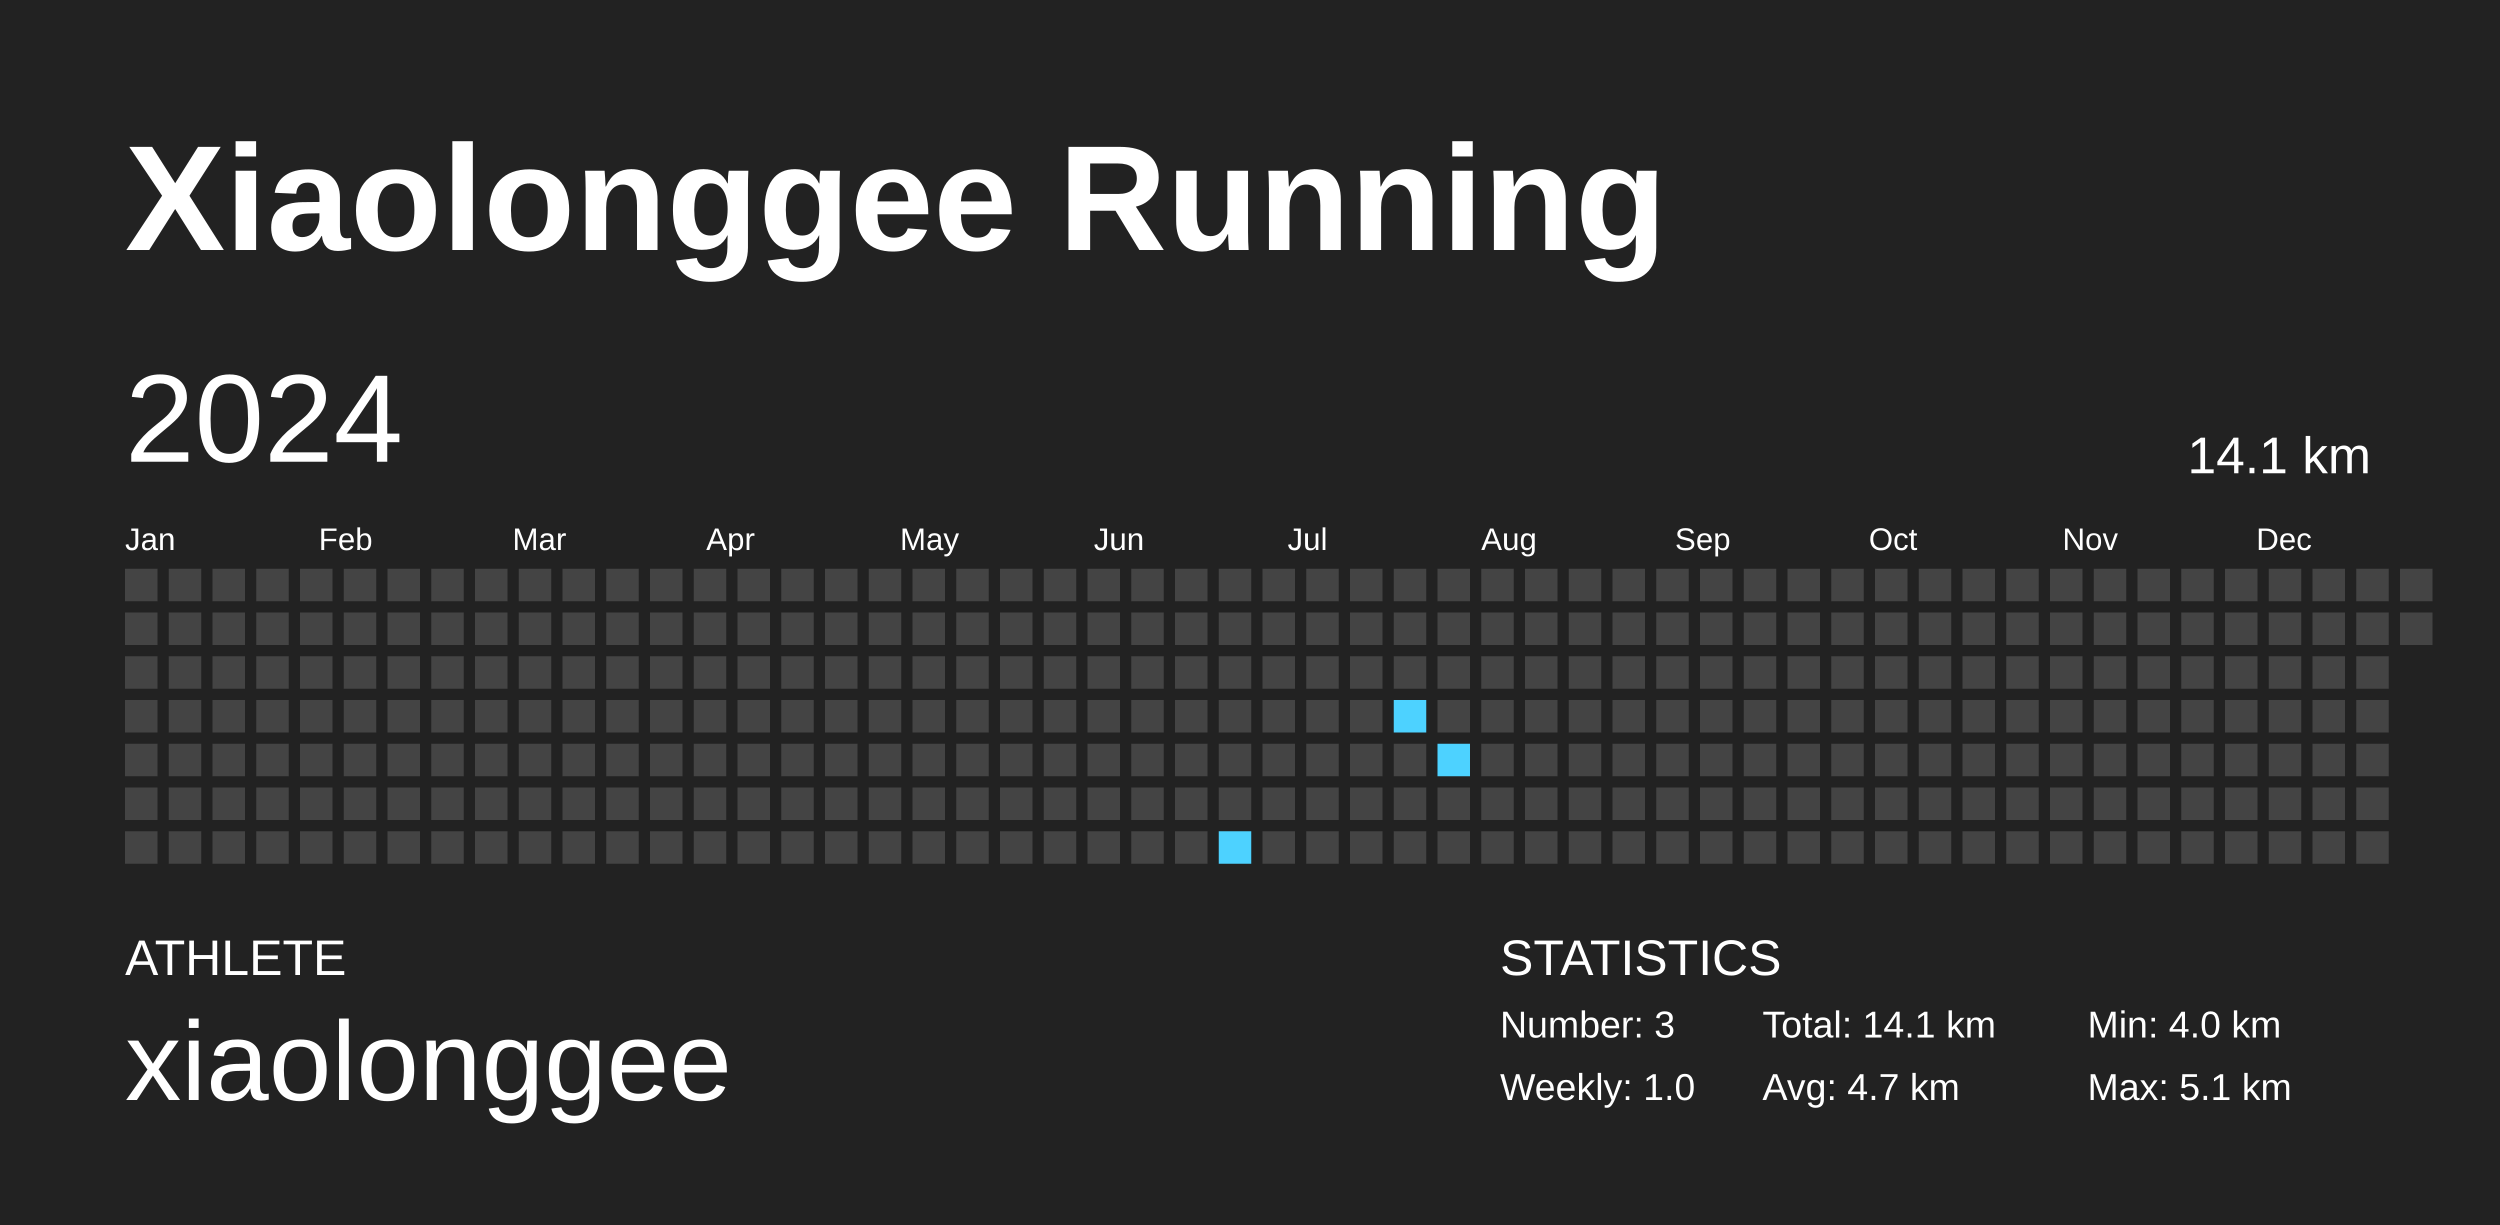
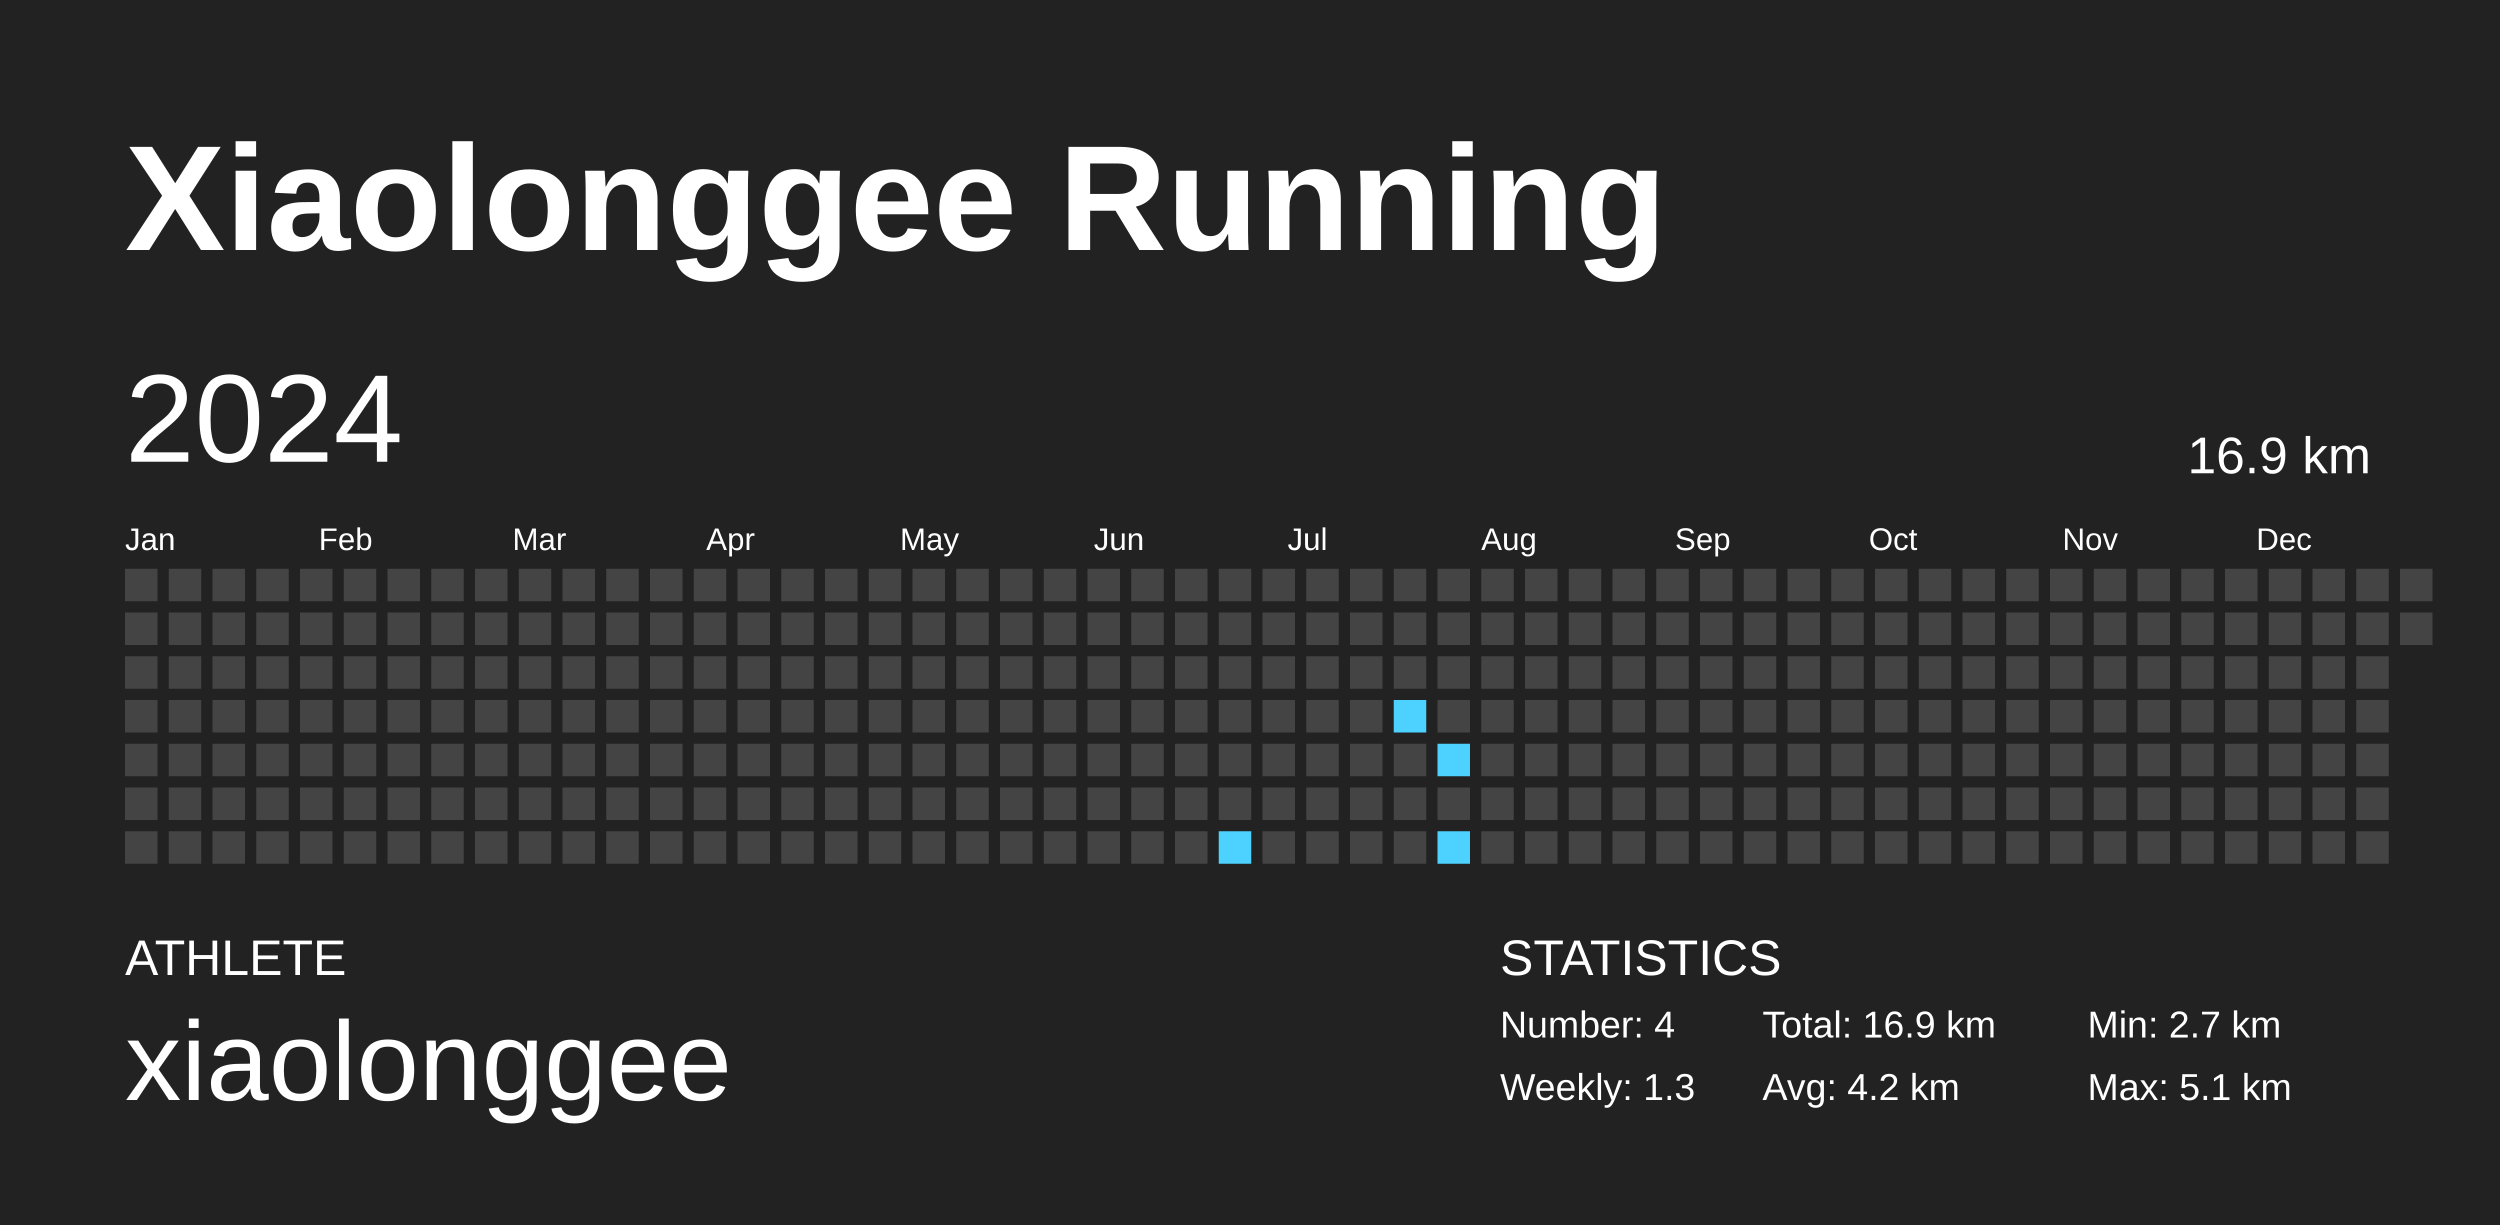
<svg xmlns="http://www.w3.org/2000/svg" baseProfile="full" height="98mm" version="1.1" viewBox="0,0,200,98" width="200mm">
  <defs />
  <rect fill="#222222" height="98" width="200" x="0" y="0" />
  <text fill="#FFFFFF" style="font-size:12px; font-family:Arial; font-weight:bold;" x="10" y="20">Xiaolonggee Running</text>
  <text fill="#FFFFFF" style="font-size:4px; font-family:Arial" x="10" y="78">ATHLETE</text>
  <text fill="#FFFFFF" style="font-size:9px; font-family:Arial" x="10" y="88">xiaolonggee</text>
  <text fill="#FFFFFF" style="font-size:4px; font-family:Arial" x="120" y="78">STATISTICS</text>
-   <text fill="#FFFFFF" style="font-size:3px; font-family:Arial" x="120" y="83">Number: 3</text>
-   <text fill="#FFFFFF" style="font-size:3px; font-family:Arial" x="120" y="88">Weekly: 1.0</text>
-   <text fill="#FFFFFF" style="font-size:3px; font-family:Arial" x="141" y="83">Total: 14.1 km</text>
-   <text fill="#FFFFFF" style="font-size:3px; font-family:Arial" x="141" y="88">Avg: 4.7 km</text>
-   <text fill="#FFFFFF" style="font-size:3px; font-family:Arial" x="167" y="83">Min: 4.0 km</text>
+   <text fill="#FFFFFF" style="font-size:3px; font-family:Arial" x="120" y="83">Number: 4</text>
+   <text fill="#FFFFFF" style="font-size:3px; font-family:Arial" x="120" y="88">Weekly: 1.3</text>
+   <text fill="#FFFFFF" style="font-size:3px; font-family:Arial" x="141" y="83">Total: 16.9 km</text>
+   <text fill="#FFFFFF" style="font-size:3px; font-family:Arial" x="141" y="88">Avg: 4.2 km</text>
+   <text fill="#FFFFFF" style="font-size:3px; font-family:Arial" x="167" y="83">Min: 2.7 km</text>
  <text fill="#FFFFFF" style="font-size:3px; font-family:Arial" x="167" y="88">Max: 5.1 km</text>
  <text dominant-baseline="hanging" fill="#FFFFFF" style="font-size:10.0px; font-family:Arial;" x="10" y="30">2024</text>
-   <text dominant-baseline="hanging" fill="#FFFFFF" style="font-size:4.125px; font-family:Arial;" x="175" y="35">14.1 km</text>
+   <text dominant-baseline="hanging" fill="#FFFFFF" style="font-size:4.125px; font-family:Arial;" x="175" y="35">16.9 km</text>
  <text fill="#FFFFFF" style="font-size:2.5px; font-family:Arial" x="10.0" y="44">Jan</text>
  <text fill="#FFFFFF" style="font-size:2.5px; font-family:Arial" x="25.5" y="44">Feb</text>
  <text fill="#FFFFFF" style="font-size:2.5px; font-family:Arial" x="41.0" y="44">Mar</text>
  <text fill="#FFFFFF" style="font-size:2.5px; font-family:Arial" x="56.5" y="44">Apr</text>
  <text fill="#FFFFFF" style="font-size:2.5px; font-family:Arial" x="72.0" y="44">May</text>
  <text fill="#FFFFFF" style="font-size:2.5px; font-family:Arial" x="87.5" y="44">Jun</text>
  <text fill="#FFFFFF" style="font-size:2.5px; font-family:Arial" x="103.0" y="44">Jul</text>
  <text fill="#FFFFFF" style="font-size:2.5px; font-family:Arial" x="118.5" y="44">Aug</text>
  <text fill="#FFFFFF" style="font-size:2.5px; font-family:Arial" x="134.0" y="44">Sep</text>
  <text fill="#FFFFFF" style="font-size:2.5px; font-family:Arial" x="149.5" y="44">Oct</text>
  <text fill="#FFFFFF" style="font-size:2.5px; font-family:Arial" x="165.0" y="44">Nov</text>
  <text fill="#FFFFFF" style="font-size:2.5px; font-family:Arial" x="180.5" y="44">Dec</text>
  <rect fill="#444444" height="2.6" width="2.6" x="10.0" y="45.5" />
  <rect fill="#444444" height="2.6" width="2.6" x="10.0" y="49.0" />
  <rect fill="#444444" height="2.6" width="2.6" x="10.0" y="52.5" />
  <rect fill="#444444" height="2.6" width="2.6" x="10.0" y="56.0" />
  <rect fill="#444444" height="2.6" width="2.6" x="10.0" y="59.5" />
  <rect fill="#444444" height="2.6" width="2.6" x="10.0" y="63.0" />
  <rect fill="#444444" height="2.6" width="2.6" x="10.0" y="66.5" />
  <rect fill="#444444" height="2.6" width="2.6" x="13.5" y="45.5" />
  <rect fill="#444444" height="2.6" width="2.6" x="13.5" y="49.0" />
  <rect fill="#444444" height="2.6" width="2.6" x="13.5" y="52.5" />
  <rect fill="#444444" height="2.6" width="2.6" x="13.5" y="56.0" />
  <rect fill="#444444" height="2.6" width="2.6" x="13.5" y="59.5" />
  <rect fill="#444444" height="2.6" width="2.6" x="13.5" y="63.0" />
  <rect fill="#444444" height="2.6" width="2.6" x="13.5" y="66.5" />
  <rect fill="#444444" height="2.6" width="2.6" x="17.0" y="45.5" />
  <rect fill="#444444" height="2.6" width="2.6" x="17.0" y="49.0" />
  <rect fill="#444444" height="2.6" width="2.6" x="17.0" y="52.5" />
  <rect fill="#444444" height="2.6" width="2.6" x="17.0" y="56.0" />
  <rect fill="#444444" height="2.6" width="2.6" x="17.0" y="59.5" />
  <rect fill="#444444" height="2.6" width="2.6" x="17.0" y="63.0" />
  <rect fill="#444444" height="2.6" width="2.6" x="17.0" y="66.5" />
  <rect fill="#444444" height="2.6" width="2.6" x="20.5" y="45.5" />
  <rect fill="#444444" height="2.6" width="2.6" x="20.5" y="49.0" />
  <rect fill="#444444" height="2.6" width="2.6" x="20.5" y="52.5" />
  <rect fill="#444444" height="2.6" width="2.6" x="20.5" y="56.0" />
  <rect fill="#444444" height="2.6" width="2.6" x="20.5" y="59.5" />
  <rect fill="#444444" height="2.6" width="2.6" x="20.5" y="63.0" />
  <rect fill="#444444" height="2.6" width="2.6" x="20.5" y="66.5" />
  <rect fill="#444444" height="2.6" width="2.6" x="24.0" y="45.5" />
  <rect fill="#444444" height="2.6" width="2.6" x="24.0" y="49.0" />
  <rect fill="#444444" height="2.6" width="2.6" x="24.0" y="52.5" />
  <rect fill="#444444" height="2.6" width="2.6" x="24.0" y="56.0" />
  <rect fill="#444444" height="2.6" width="2.6" x="24.0" y="59.5" />
  <rect fill="#444444" height="2.6" width="2.6" x="24.0" y="63.0" />
  <rect fill="#444444" height="2.6" width="2.6" x="24.0" y="66.5" />
  <rect fill="#444444" height="2.6" width="2.6" x="27.5" y="45.5" />
  <rect fill="#444444" height="2.6" width="2.6" x="27.5" y="49.0" />
  <rect fill="#444444" height="2.6" width="2.6" x="27.5" y="52.5" />
  <rect fill="#444444" height="2.6" width="2.6" x="27.5" y="56.0" />
  <rect fill="#444444" height="2.6" width="2.6" x="27.5" y="59.5" />
  <rect fill="#444444" height="2.6" width="2.6" x="27.5" y="63.0" />
  <rect fill="#444444" height="2.6" width="2.6" x="27.5" y="66.5" />
  <rect fill="#444444" height="2.6" width="2.6" x="31.0" y="45.5" />
  <rect fill="#444444" height="2.6" width="2.6" x="31.0" y="49.0" />
  <rect fill="#444444" height="2.6" width="2.6" x="31.0" y="52.5" />
  <rect fill="#444444" height="2.6" width="2.6" x="31.0" y="56.0" />
  <rect fill="#444444" height="2.6" width="2.6" x="31.0" y="59.5" />
  <rect fill="#444444" height="2.6" width="2.6" x="31.0" y="63.0" />
  <rect fill="#444444" height="2.6" width="2.6" x="31.0" y="66.5" />
  <rect fill="#444444" height="2.6" width="2.6" x="34.5" y="45.5" />
  <rect fill="#444444" height="2.6" width="2.6" x="34.5" y="49.0" />
  <rect fill="#444444" height="2.6" width="2.6" x="34.5" y="52.5" />
  <rect fill="#444444" height="2.6" width="2.6" x="34.5" y="56.0" />
  <rect fill="#444444" height="2.6" width="2.6" x="34.5" y="59.5" />
  <rect fill="#444444" height="2.6" width="2.6" x="34.5" y="63.0" />
  <rect fill="#444444" height="2.6" width="2.6" x="34.5" y="66.5" />
  <rect fill="#444444" height="2.6" width="2.6" x="38.0" y="45.5" />
  <rect fill="#444444" height="2.6" width="2.6" x="38.0" y="49.0" />
  <rect fill="#444444" height="2.6" width="2.6" x="38.0" y="52.5" />
  <rect fill="#444444" height="2.6" width="2.6" x="38.0" y="56.0" />
  <rect fill="#444444" height="2.6" width="2.6" x="38.0" y="59.5" />
  <rect fill="#444444" height="2.6" width="2.6" x="38.0" y="63.0" />
  <rect fill="#444444" height="2.6" width="2.6" x="38.0" y="66.5" />
  <rect fill="#444444" height="2.6" width="2.6" x="41.5" y="45.5" />
  <rect fill="#444444" height="2.6" width="2.6" x="41.5" y="49.0" />
  <rect fill="#444444" height="2.6" width="2.6" x="41.5" y="52.5" />
  <rect fill="#444444" height="2.6" width="2.6" x="41.5" y="56.0" />
  <rect fill="#444444" height="2.6" width="2.6" x="41.5" y="59.5" />
  <rect fill="#444444" height="2.6" width="2.6" x="41.5" y="63.0" />
  <rect fill="#444444" height="2.6" width="2.6" x="41.5" y="66.5" />
  <rect fill="#444444" height="2.6" width="2.6" x="45.0" y="45.5" />
  <rect fill="#444444" height="2.6" width="2.6" x="45.0" y="49.0" />
  <rect fill="#444444" height="2.6" width="2.6" x="45.0" y="52.5" />
  <rect fill="#444444" height="2.6" width="2.6" x="45.0" y="56.0" />
  <rect fill="#444444" height="2.6" width="2.6" x="45.0" y="59.5" />
  <rect fill="#444444" height="2.6" width="2.6" x="45.0" y="63.0" />
  <rect fill="#444444" height="2.6" width="2.6" x="45.0" y="66.5" />
  <rect fill="#444444" height="2.6" width="2.6" x="48.5" y="45.5" />
  <rect fill="#444444" height="2.6" width="2.6" x="48.5" y="49.0" />
  <rect fill="#444444" height="2.6" width="2.6" x="48.5" y="52.5" />
  <rect fill="#444444" height="2.6" width="2.6" x="48.5" y="56.0" />
  <rect fill="#444444" height="2.6" width="2.6" x="48.5" y="59.5" />
  <rect fill="#444444" height="2.6" width="2.6" x="48.5" y="63.0" />
  <rect fill="#444444" height="2.6" width="2.6" x="48.5" y="66.5" />
  <rect fill="#444444" height="2.6" width="2.6" x="52.0" y="45.5" />
  <rect fill="#444444" height="2.6" width="2.6" x="52.0" y="49.0" />
  <rect fill="#444444" height="2.6" width="2.6" x="52.0" y="52.5" />
  <rect fill="#444444" height="2.6" width="2.6" x="52.0" y="56.0" />
  <rect fill="#444444" height="2.6" width="2.6" x="52.0" y="59.5" />
  <rect fill="#444444" height="2.6" width="2.6" x="52.0" y="63.0" />
  <rect fill="#444444" height="2.6" width="2.6" x="52.0" y="66.5" />
  <rect fill="#444444" height="2.6" width="2.6" x="55.5" y="45.5" />
  <rect fill="#444444" height="2.6" width="2.6" x="55.5" y="49.0" />
  <rect fill="#444444" height="2.6" width="2.6" x="55.5" y="52.5" />
  <rect fill="#444444" height="2.6" width="2.6" x="55.5" y="56.0" />
  <rect fill="#444444" height="2.6" width="2.6" x="55.5" y="59.5" />
  <rect fill="#444444" height="2.6" width="2.6" x="55.5" y="63.0" />
  <rect fill="#444444" height="2.6" width="2.6" x="55.5" y="66.5" />
  <rect fill="#444444" height="2.6" width="2.6" x="59.0" y="45.5" />
  <rect fill="#444444" height="2.6" width="2.6" x="59.0" y="49.0" />
  <rect fill="#444444" height="2.6" width="2.6" x="59.0" y="52.5" />
  <rect fill="#444444" height="2.6" width="2.6" x="59.0" y="56.0" />
  <rect fill="#444444" height="2.6" width="2.6" x="59.0" y="59.5" />
  <rect fill="#444444" height="2.6" width="2.6" x="59.0" y="63.0" />
  <rect fill="#444444" height="2.6" width="2.6" x="59.0" y="66.5" />
  <rect fill="#444444" height="2.6" width="2.6" x="62.5" y="45.5" />
  <rect fill="#444444" height="2.6" width="2.6" x="62.5" y="49.0" />
  <rect fill="#444444" height="2.6" width="2.6" x="62.5" y="52.5" />
  <rect fill="#444444" height="2.6" width="2.6" x="62.5" y="56.0" />
  <rect fill="#444444" height="2.6" width="2.6" x="62.5" y="59.5" />
  <rect fill="#444444" height="2.6" width="2.6" x="62.5" y="63.0" />
  <rect fill="#444444" height="2.6" width="2.6" x="62.5" y="66.5" />
  <rect fill="#444444" height="2.6" width="2.6" x="66.0" y="45.5" />
  <rect fill="#444444" height="2.6" width="2.6" x="66.0" y="49.0" />
  <rect fill="#444444" height="2.6" width="2.6" x="66.0" y="52.5" />
  <rect fill="#444444" height="2.6" width="2.6" x="66.0" y="56.0" />
  <rect fill="#444444" height="2.6" width="2.6" x="66.0" y="59.5" />
  <rect fill="#444444" height="2.6" width="2.6" x="66.0" y="63.0" />
  <rect fill="#444444" height="2.6" width="2.6" x="66.0" y="66.5" />
  <rect fill="#444444" height="2.6" width="2.6" x="69.5" y="45.5" />
  <rect fill="#444444" height="2.6" width="2.6" x="69.5" y="49.0" />
  <rect fill="#444444" height="2.6" width="2.6" x="69.5" y="52.5" />
  <rect fill="#444444" height="2.6" width="2.6" x="69.5" y="56.0" />
  <rect fill="#444444" height="2.6" width="2.6" x="69.5" y="59.5" />
  <rect fill="#444444" height="2.6" width="2.6" x="69.5" y="63.0" />
  <rect fill="#444444" height="2.6" width="2.6" x="69.5" y="66.5" />
  <rect fill="#444444" height="2.6" width="2.6" x="73.0" y="45.5" />
  <rect fill="#444444" height="2.6" width="2.6" x="73.0" y="49.0" />
  <rect fill="#444444" height="2.6" width="2.6" x="73.0" y="52.5" />
  <rect fill="#444444" height="2.6" width="2.6" x="73.0" y="56.0" />
  <rect fill="#444444" height="2.6" width="2.6" x="73.0" y="59.5" />
  <rect fill="#444444" height="2.6" width="2.6" x="73.0" y="63.0" />
  <rect fill="#444444" height="2.6" width="2.6" x="73.0" y="66.5" />
  <rect fill="#444444" height="2.6" width="2.6" x="76.5" y="45.5" />
  <rect fill="#444444" height="2.6" width="2.6" x="76.5" y="49.0" />
  <rect fill="#444444" height="2.6" width="2.6" x="76.5" y="52.5" />
  <rect fill="#444444" height="2.6" width="2.6" x="76.5" y="56.0" />
  <rect fill="#444444" height="2.6" width="2.6" x="76.5" y="59.5" />
  <rect fill="#444444" height="2.6" width="2.6" x="76.5" y="63.0" />
  <rect fill="#444444" height="2.6" width="2.6" x="76.5" y="66.5" />
  <rect fill="#444444" height="2.6" width="2.6" x="80.0" y="45.5" />
  <rect fill="#444444" height="2.6" width="2.6" x="80.0" y="49.0" />
  <rect fill="#444444" height="2.6" width="2.6" x="80.0" y="52.5" />
  <rect fill="#444444" height="2.6" width="2.6" x="80.0" y="56.0" />
  <rect fill="#444444" height="2.6" width="2.6" x="80.0" y="59.5" />
  <rect fill="#444444" height="2.6" width="2.6" x="80.0" y="63.0" />
  <rect fill="#444444" height="2.6" width="2.6" x="80.0" y="66.5" />
  <rect fill="#444444" height="2.6" width="2.6" x="83.5" y="45.5" />
  <rect fill="#444444" height="2.6" width="2.6" x="83.5" y="49.0" />
  <rect fill="#444444" height="2.6" width="2.6" x="83.5" y="52.5" />
  <rect fill="#444444" height="2.6" width="2.6" x="83.5" y="56.0" />
  <rect fill="#444444" height="2.6" width="2.6" x="83.5" y="59.5" />
  <rect fill="#444444" height="2.6" width="2.6" x="83.5" y="63.0" />
  <rect fill="#444444" height="2.6" width="2.6" x="83.5" y="66.5" />
  <rect fill="#444444" height="2.6" width="2.6" x="87.0" y="45.5" />
  <rect fill="#444444" height="2.6" width="2.6" x="87.0" y="49.0" />
  <rect fill="#444444" height="2.6" width="2.6" x="87.0" y="52.5" />
  <rect fill="#444444" height="2.6" width="2.6" x="87.0" y="56.0" />
  <rect fill="#444444" height="2.6" width="2.6" x="87.0" y="59.5" />
  <rect fill="#444444" height="2.6" width="2.6" x="87.0" y="63.0" />
  <rect fill="#444444" height="2.6" width="2.6" x="87.0" y="66.5" />
  <rect fill="#444444" height="2.6" width="2.6" x="90.5" y="45.5" />
  <rect fill="#444444" height="2.6" width="2.6" x="90.5" y="49.0" />
  <rect fill="#444444" height="2.6" width="2.6" x="90.5" y="52.5" />
  <rect fill="#444444" height="2.6" width="2.6" x="90.5" y="56.0" />
  <rect fill="#444444" height="2.6" width="2.6" x="90.5" y="59.5" />
  <rect fill="#444444" height="2.6" width="2.6" x="90.5" y="63.0" />
  <rect fill="#444444" height="2.6" width="2.6" x="90.5" y="66.5" />
  <rect fill="#444444" height="2.6" width="2.6" x="94.0" y="45.5" />
  <rect fill="#444444" height="2.6" width="2.6" x="94.0" y="49.0" />
  <rect fill="#444444" height="2.6" width="2.6" x="94.0" y="52.5" />
  <rect fill="#444444" height="2.6" width="2.6" x="94.0" y="56.0" />
  <rect fill="#444444" height="2.6" width="2.6" x="94.0" y="59.5" />
  <rect fill="#444444" height="2.6" width="2.6" x="94.0" y="63.0" />
  <rect fill="#444444" height="2.6" width="2.6" x="94.0" y="66.5" />
  <rect fill="#444444" height="2.6" width="2.6" x="97.5" y="45.5" />
  <rect fill="#444444" height="2.6" width="2.6" x="97.5" y="49.0" />
  <rect fill="#444444" height="2.6" width="2.6" x="97.5" y="52.5" />
  <rect fill="#444444" height="2.6" width="2.6" x="97.5" y="56.0" />
  <rect fill="#444444" height="2.6" width="2.6" x="97.5" y="59.5" />
  <rect fill="#444444" height="2.6" width="2.6" x="97.5" y="63.0" />
  <rect fill="#4dd2ff" height="2.6" width="2.6" x="97.5" y="66.5" />
  <rect fill="#444444" height="2.6" width="2.6" x="101.0" y="45.5" />
  <rect fill="#444444" height="2.6" width="2.6" x="101.0" y="49.0" />
  <rect fill="#444444" height="2.6" width="2.6" x="101.0" y="52.5" />
  <rect fill="#444444" height="2.6" width="2.6" x="101.0" y="56.0" />
  <rect fill="#444444" height="2.6" width="2.6" x="101.0" y="59.5" />
  <rect fill="#444444" height="2.6" width="2.6" x="101.0" y="63.0" />
  <rect fill="#444444" height="2.6" width="2.6" x="101.0" y="66.5" />
  <rect fill="#444444" height="2.6" width="2.6" x="104.5" y="45.5" />
  <rect fill="#444444" height="2.6" width="2.6" x="104.5" y="49.0" />
  <rect fill="#444444" height="2.6" width="2.6" x="104.5" y="52.5" />
  <rect fill="#444444" height="2.6" width="2.6" x="104.5" y="56.0" />
  <rect fill="#444444" height="2.6" width="2.6" x="104.5" y="59.5" />
  <rect fill="#444444" height="2.6" width="2.6" x="104.5" y="63.0" />
  <rect fill="#444444" height="2.6" width="2.6" x="104.5" y="66.5" />
  <rect fill="#444444" height="2.6" width="2.6" x="108.0" y="45.5" />
  <rect fill="#444444" height="2.6" width="2.6" x="108.0" y="49.0" />
  <rect fill="#444444" height="2.6" width="2.6" x="108.0" y="52.5" />
  <rect fill="#444444" height="2.6" width="2.6" x="108.0" y="56.0" />
  <rect fill="#444444" height="2.6" width="2.6" x="108.0" y="59.5" />
  <rect fill="#444444" height="2.6" width="2.6" x="108.0" y="63.0" />
  <rect fill="#444444" height="2.6" width="2.6" x="108.0" y="66.5" />
  <rect fill="#444444" height="2.6" width="2.6" x="111.5" y="45.5" />
  <rect fill="#444444" height="2.6" width="2.6" x="111.5" y="49.0" />
  <rect fill="#444444" height="2.6" width="2.6" x="111.5" y="52.5" />
  <rect fill="#4dd2ff" height="2.6" width="2.6" x="111.5" y="56.0" />
  <rect fill="#444444" height="2.6" width="2.6" x="111.5" y="59.5" />
  <rect fill="#444444" height="2.6" width="2.6" x="111.5" y="63.0" />
  <rect fill="#444444" height="2.6" width="2.6" x="111.5" y="66.5" />
  <rect fill="#444444" height="2.6" width="2.6" x="115.0" y="45.5" />
  <rect fill="#444444" height="2.6" width="2.6" x="115.0" y="49.0" />
  <rect fill="#444444" height="2.6" width="2.6" x="115.0" y="52.5" />
  <rect fill="#444444" height="2.6" width="2.6" x="115.0" y="56.0" />
  <rect fill="#4dd2ff" height="2.6" width="2.6" x="115.0" y="59.5" />
  <rect fill="#444444" height="2.6" width="2.6" x="115.0" y="63.0" />
-   <rect fill="#444444" height="2.6" width="2.6" x="115.0" y="66.5" />
+   <rect fill="#4dd2ff" height="2.6" width="2.6" x="115.0" y="66.5" />
  <rect fill="#444444" height="2.6" width="2.6" x="118.5" y="45.5" />
  <rect fill="#444444" height="2.6" width="2.6" x="118.5" y="49.0" />
  <rect fill="#444444" height="2.6" width="2.6" x="118.5" y="52.5" />
  <rect fill="#444444" height="2.6" width="2.6" x="118.5" y="56.0" />
  <rect fill="#444444" height="2.6" width="2.6" x="118.5" y="59.5" />
  <rect fill="#444444" height="2.6" width="2.6" x="118.5" y="63.0" />
  <rect fill="#444444" height="2.6" width="2.6" x="118.5" y="66.5" />
  <rect fill="#444444" height="2.6" width="2.6" x="122.0" y="45.5" />
  <rect fill="#444444" height="2.6" width="2.6" x="122.0" y="49.0" />
  <rect fill="#444444" height="2.6" width="2.6" x="122.0" y="52.5" />
  <rect fill="#444444" height="2.6" width="2.6" x="122.0" y="56.0" />
  <rect fill="#444444" height="2.6" width="2.6" x="122.0" y="59.5" />
  <rect fill="#444444" height="2.6" width="2.6" x="122.0" y="63.0" />
  <rect fill="#444444" height="2.6" width="2.6" x="122.0" y="66.5" />
  <rect fill="#444444" height="2.6" width="2.6" x="125.5" y="45.5" />
  <rect fill="#444444" height="2.6" width="2.6" x="125.5" y="49.0" />
  <rect fill="#444444" height="2.6" width="2.6" x="125.5" y="52.5" />
  <rect fill="#444444" height="2.6" width="2.6" x="125.5" y="56.0" />
  <rect fill="#444444" height="2.6" width="2.6" x="125.5" y="59.5" />
  <rect fill="#444444" height="2.6" width="2.6" x="125.5" y="63.0" />
  <rect fill="#444444" height="2.6" width="2.6" x="125.5" y="66.5" />
  <rect fill="#444444" height="2.6" width="2.6" x="129.0" y="45.5" />
  <rect fill="#444444" height="2.6" width="2.6" x="129.0" y="49.0" />
  <rect fill="#444444" height="2.6" width="2.6" x="129.0" y="52.5" />
  <rect fill="#444444" height="2.6" width="2.6" x="129.0" y="56.0" />
  <rect fill="#444444" height="2.6" width="2.6" x="129.0" y="59.5" />
  <rect fill="#444444" height="2.6" width="2.6" x="129.0" y="63.0" />
  <rect fill="#444444" height="2.6" width="2.6" x="129.0" y="66.5" />
  <rect fill="#444444" height="2.6" width="2.6" x="132.5" y="45.5" />
  <rect fill="#444444" height="2.6" width="2.6" x="132.5" y="49.0" />
  <rect fill="#444444" height="2.6" width="2.6" x="132.5" y="52.5" />
  <rect fill="#444444" height="2.6" width="2.6" x="132.5" y="56.0" />
  <rect fill="#444444" height="2.6" width="2.6" x="132.5" y="59.5" />
  <rect fill="#444444" height="2.6" width="2.6" x="132.5" y="63.0" />
  <rect fill="#444444" height="2.6" width="2.6" x="132.5" y="66.5" />
  <rect fill="#444444" height="2.6" width="2.6" x="136.0" y="45.5" />
  <rect fill="#444444" height="2.6" width="2.6" x="136.0" y="49.0" />
  <rect fill="#444444" height="2.6" width="2.6" x="136.0" y="52.5" />
  <rect fill="#444444" height="2.6" width="2.6" x="136.0" y="56.0" />
  <rect fill="#444444" height="2.6" width="2.6" x="136.0" y="59.5" />
  <rect fill="#444444" height="2.6" width="2.6" x="136.0" y="63.0" />
  <rect fill="#444444" height="2.6" width="2.6" x="136.0" y="66.5" />
  <rect fill="#444444" height="2.6" width="2.6" x="139.5" y="45.5" />
  <rect fill="#444444" height="2.6" width="2.6" x="139.5" y="49.0" />
  <rect fill="#444444" height="2.6" width="2.6" x="139.5" y="52.5" />
  <rect fill="#444444" height="2.6" width="2.6" x="139.5" y="56.0" />
  <rect fill="#444444" height="2.6" width="2.6" x="139.5" y="59.5" />
  <rect fill="#444444" height="2.6" width="2.6" x="139.5" y="63.0" />
  <rect fill="#444444" height="2.6" width="2.6" x="139.5" y="66.5" />
  <rect fill="#444444" height="2.6" width="2.6" x="143.0" y="45.5" />
  <rect fill="#444444" height="2.6" width="2.6" x="143.0" y="49.0" />
  <rect fill="#444444" height="2.6" width="2.6" x="143.0" y="52.5" />
  <rect fill="#444444" height="2.6" width="2.6" x="143.0" y="56.0" />
  <rect fill="#444444" height="2.6" width="2.6" x="143.0" y="59.5" />
  <rect fill="#444444" height="2.6" width="2.6" x="143.0" y="63.0" />
  <rect fill="#444444" height="2.6" width="2.6" x="143.0" y="66.5" />
  <rect fill="#444444" height="2.6" width="2.6" x="146.5" y="45.5" />
  <rect fill="#444444" height="2.6" width="2.6" x="146.5" y="49.0" />
  <rect fill="#444444" height="2.6" width="2.6" x="146.5" y="52.5" />
  <rect fill="#444444" height="2.6" width="2.6" x="146.5" y="56.0" />
  <rect fill="#444444" height="2.6" width="2.6" x="146.5" y="59.5" />
  <rect fill="#444444" height="2.6" width="2.6" x="146.5" y="63.0" />
  <rect fill="#444444" height="2.6" width="2.6" x="146.5" y="66.5" />
  <rect fill="#444444" height="2.6" width="2.6" x="150.0" y="45.5" />
  <rect fill="#444444" height="2.6" width="2.6" x="150.0" y="49.0" />
  <rect fill="#444444" height="2.6" width="2.6" x="150.0" y="52.5" />
  <rect fill="#444444" height="2.6" width="2.6" x="150.0" y="56.0" />
  <rect fill="#444444" height="2.6" width="2.6" x="150.0" y="59.5" />
  <rect fill="#444444" height="2.6" width="2.6" x="150.0" y="63.0" />
  <rect fill="#444444" height="2.6" width="2.6" x="150.0" y="66.5" />
  <rect fill="#444444" height="2.6" width="2.6" x="153.5" y="45.5" />
  <rect fill="#444444" height="2.6" width="2.6" x="153.5" y="49.0" />
  <rect fill="#444444" height="2.6" width="2.6" x="153.5" y="52.5" />
  <rect fill="#444444" height="2.6" width="2.6" x="153.5" y="56.0" />
  <rect fill="#444444" height="2.6" width="2.6" x="153.5" y="59.5" />
  <rect fill="#444444" height="2.6" width="2.6" x="153.5" y="63.0" />
  <rect fill="#444444" height="2.6" width="2.6" x="153.5" y="66.5" />
  <rect fill="#444444" height="2.6" width="2.6" x="157.0" y="45.5" />
  <rect fill="#444444" height="2.6" width="2.6" x="157.0" y="49.0" />
  <rect fill="#444444" height="2.6" width="2.6" x="157.0" y="52.5" />
  <rect fill="#444444" height="2.6" width="2.6" x="157.0" y="56.0" />
  <rect fill="#444444" height="2.6" width="2.6" x="157.0" y="59.5" />
  <rect fill="#444444" height="2.6" width="2.6" x="157.0" y="63.0" />
  <rect fill="#444444" height="2.6" width="2.6" x="157.0" y="66.5" />
  <rect fill="#444444" height="2.6" width="2.6" x="160.5" y="45.5" />
  <rect fill="#444444" height="2.6" width="2.6" x="160.5" y="49.0" />
  <rect fill="#444444" height="2.6" width="2.6" x="160.5" y="52.5" />
  <rect fill="#444444" height="2.6" width="2.6" x="160.5" y="56.0" />
  <rect fill="#444444" height="2.6" width="2.6" x="160.5" y="59.5" />
  <rect fill="#444444" height="2.6" width="2.6" x="160.5" y="63.0" />
  <rect fill="#444444" height="2.6" width="2.6" x="160.5" y="66.5" />
  <rect fill="#444444" height="2.6" width="2.6" x="164.0" y="45.5" />
  <rect fill="#444444" height="2.6" width="2.6" x="164.0" y="49.0" />
  <rect fill="#444444" height="2.6" width="2.6" x="164.0" y="52.5" />
  <rect fill="#444444" height="2.6" width="2.6" x="164.0" y="56.0" />
  <rect fill="#444444" height="2.6" width="2.6" x="164.0" y="59.5" />
  <rect fill="#444444" height="2.6" width="2.6" x="164.0" y="63.0" />
  <rect fill="#444444" height="2.6" width="2.6" x="164.0" y="66.5" />
  <rect fill="#444444" height="2.6" width="2.6" x="167.5" y="45.5" />
  <rect fill="#444444" height="2.6" width="2.6" x="167.5" y="49.0" />
  <rect fill="#444444" height="2.6" width="2.6" x="167.5" y="52.5" />
  <rect fill="#444444" height="2.6" width="2.6" x="167.5" y="56.0" />
  <rect fill="#444444" height="2.6" width="2.6" x="167.5" y="59.5" />
  <rect fill="#444444" height="2.6" width="2.6" x="167.5" y="63.0" />
  <rect fill="#444444" height="2.6" width="2.6" x="167.5" y="66.5" />
  <rect fill="#444444" height="2.6" width="2.6" x="171.0" y="45.5" />
  <rect fill="#444444" height="2.6" width="2.6" x="171.0" y="49.0" />
  <rect fill="#444444" height="2.6" width="2.6" x="171.0" y="52.5" />
  <rect fill="#444444" height="2.6" width="2.6" x="171.0" y="56.0" />
  <rect fill="#444444" height="2.6" width="2.6" x="171.0" y="59.5" />
  <rect fill="#444444" height="2.6" width="2.6" x="171.0" y="63.0" />
  <rect fill="#444444" height="2.6" width="2.6" x="171.0" y="66.5" />
  <rect fill="#444444" height="2.6" width="2.6" x="174.5" y="45.5" />
  <rect fill="#444444" height="2.6" width="2.6" x="174.5" y="49.0" />
  <rect fill="#444444" height="2.6" width="2.6" x="174.5" y="52.5" />
  <rect fill="#444444" height="2.6" width="2.6" x="174.5" y="56.0" />
  <rect fill="#444444" height="2.6" width="2.6" x="174.5" y="59.5" />
  <rect fill="#444444" height="2.6" width="2.6" x="174.5" y="63.0" />
  <rect fill="#444444" height="2.6" width="2.6" x="174.5" y="66.5" />
  <rect fill="#444444" height="2.6" width="2.6" x="178.0" y="45.5" />
  <rect fill="#444444" height="2.6" width="2.6" x="178.0" y="49.0" />
  <rect fill="#444444" height="2.6" width="2.6" x="178.0" y="52.5" />
  <rect fill="#444444" height="2.6" width="2.6" x="178.0" y="56.0" />
  <rect fill="#444444" height="2.6" width="2.6" x="178.0" y="59.5" />
  <rect fill="#444444" height="2.6" width="2.6" x="178.0" y="63.0" />
  <rect fill="#444444" height="2.6" width="2.6" x="178.0" y="66.5" />
  <rect fill="#444444" height="2.6" width="2.6" x="181.5" y="45.5" />
  <rect fill="#444444" height="2.6" width="2.6" x="181.5" y="49.0" />
  <rect fill="#444444" height="2.6" width="2.6" x="181.5" y="52.5" />
  <rect fill="#444444" height="2.6" width="2.6" x="181.5" y="56.0" />
  <rect fill="#444444" height="2.6" width="2.6" x="181.5" y="59.5" />
  <rect fill="#444444" height="2.6" width="2.6" x="181.5" y="63.0" />
  <rect fill="#444444" height="2.6" width="2.6" x="181.5" y="66.5" />
  <rect fill="#444444" height="2.6" width="2.6" x="185.0" y="45.5" />
  <rect fill="#444444" height="2.6" width="2.6" x="185.0" y="49.0" />
  <rect fill="#444444" height="2.6" width="2.6" x="185.0" y="52.5" />
  <rect fill="#444444" height="2.6" width="2.6" x="185.0" y="56.0" />
  <rect fill="#444444" height="2.6" width="2.6" x="185.0" y="59.5" />
  <rect fill="#444444" height="2.6" width="2.6" x="185.0" y="63.0" />
  <rect fill="#444444" height="2.6" width="2.6" x="185.0" y="66.5" />
  <rect fill="#444444" height="2.6" width="2.6" x="188.5" y="45.5" />
  <rect fill="#444444" height="2.6" width="2.6" x="188.5" y="49.0" />
  <rect fill="#444444" height="2.6" width="2.6" x="188.5" y="52.5" />
  <rect fill="#444444" height="2.6" width="2.6" x="188.5" y="56.0" />
  <rect fill="#444444" height="2.6" width="2.6" x="188.5" y="59.5" />
  <rect fill="#444444" height="2.6" width="2.6" x="188.5" y="63.0" />
  <rect fill="#444444" height="2.6" width="2.6" x="188.5" y="66.5" />
  <rect fill="#444444" height="2.6" width="2.6" x="192.0" y="45.5" />
  <rect fill="#444444" height="2.6" width="2.6" x="192.0" y="49.0" />
</svg>
